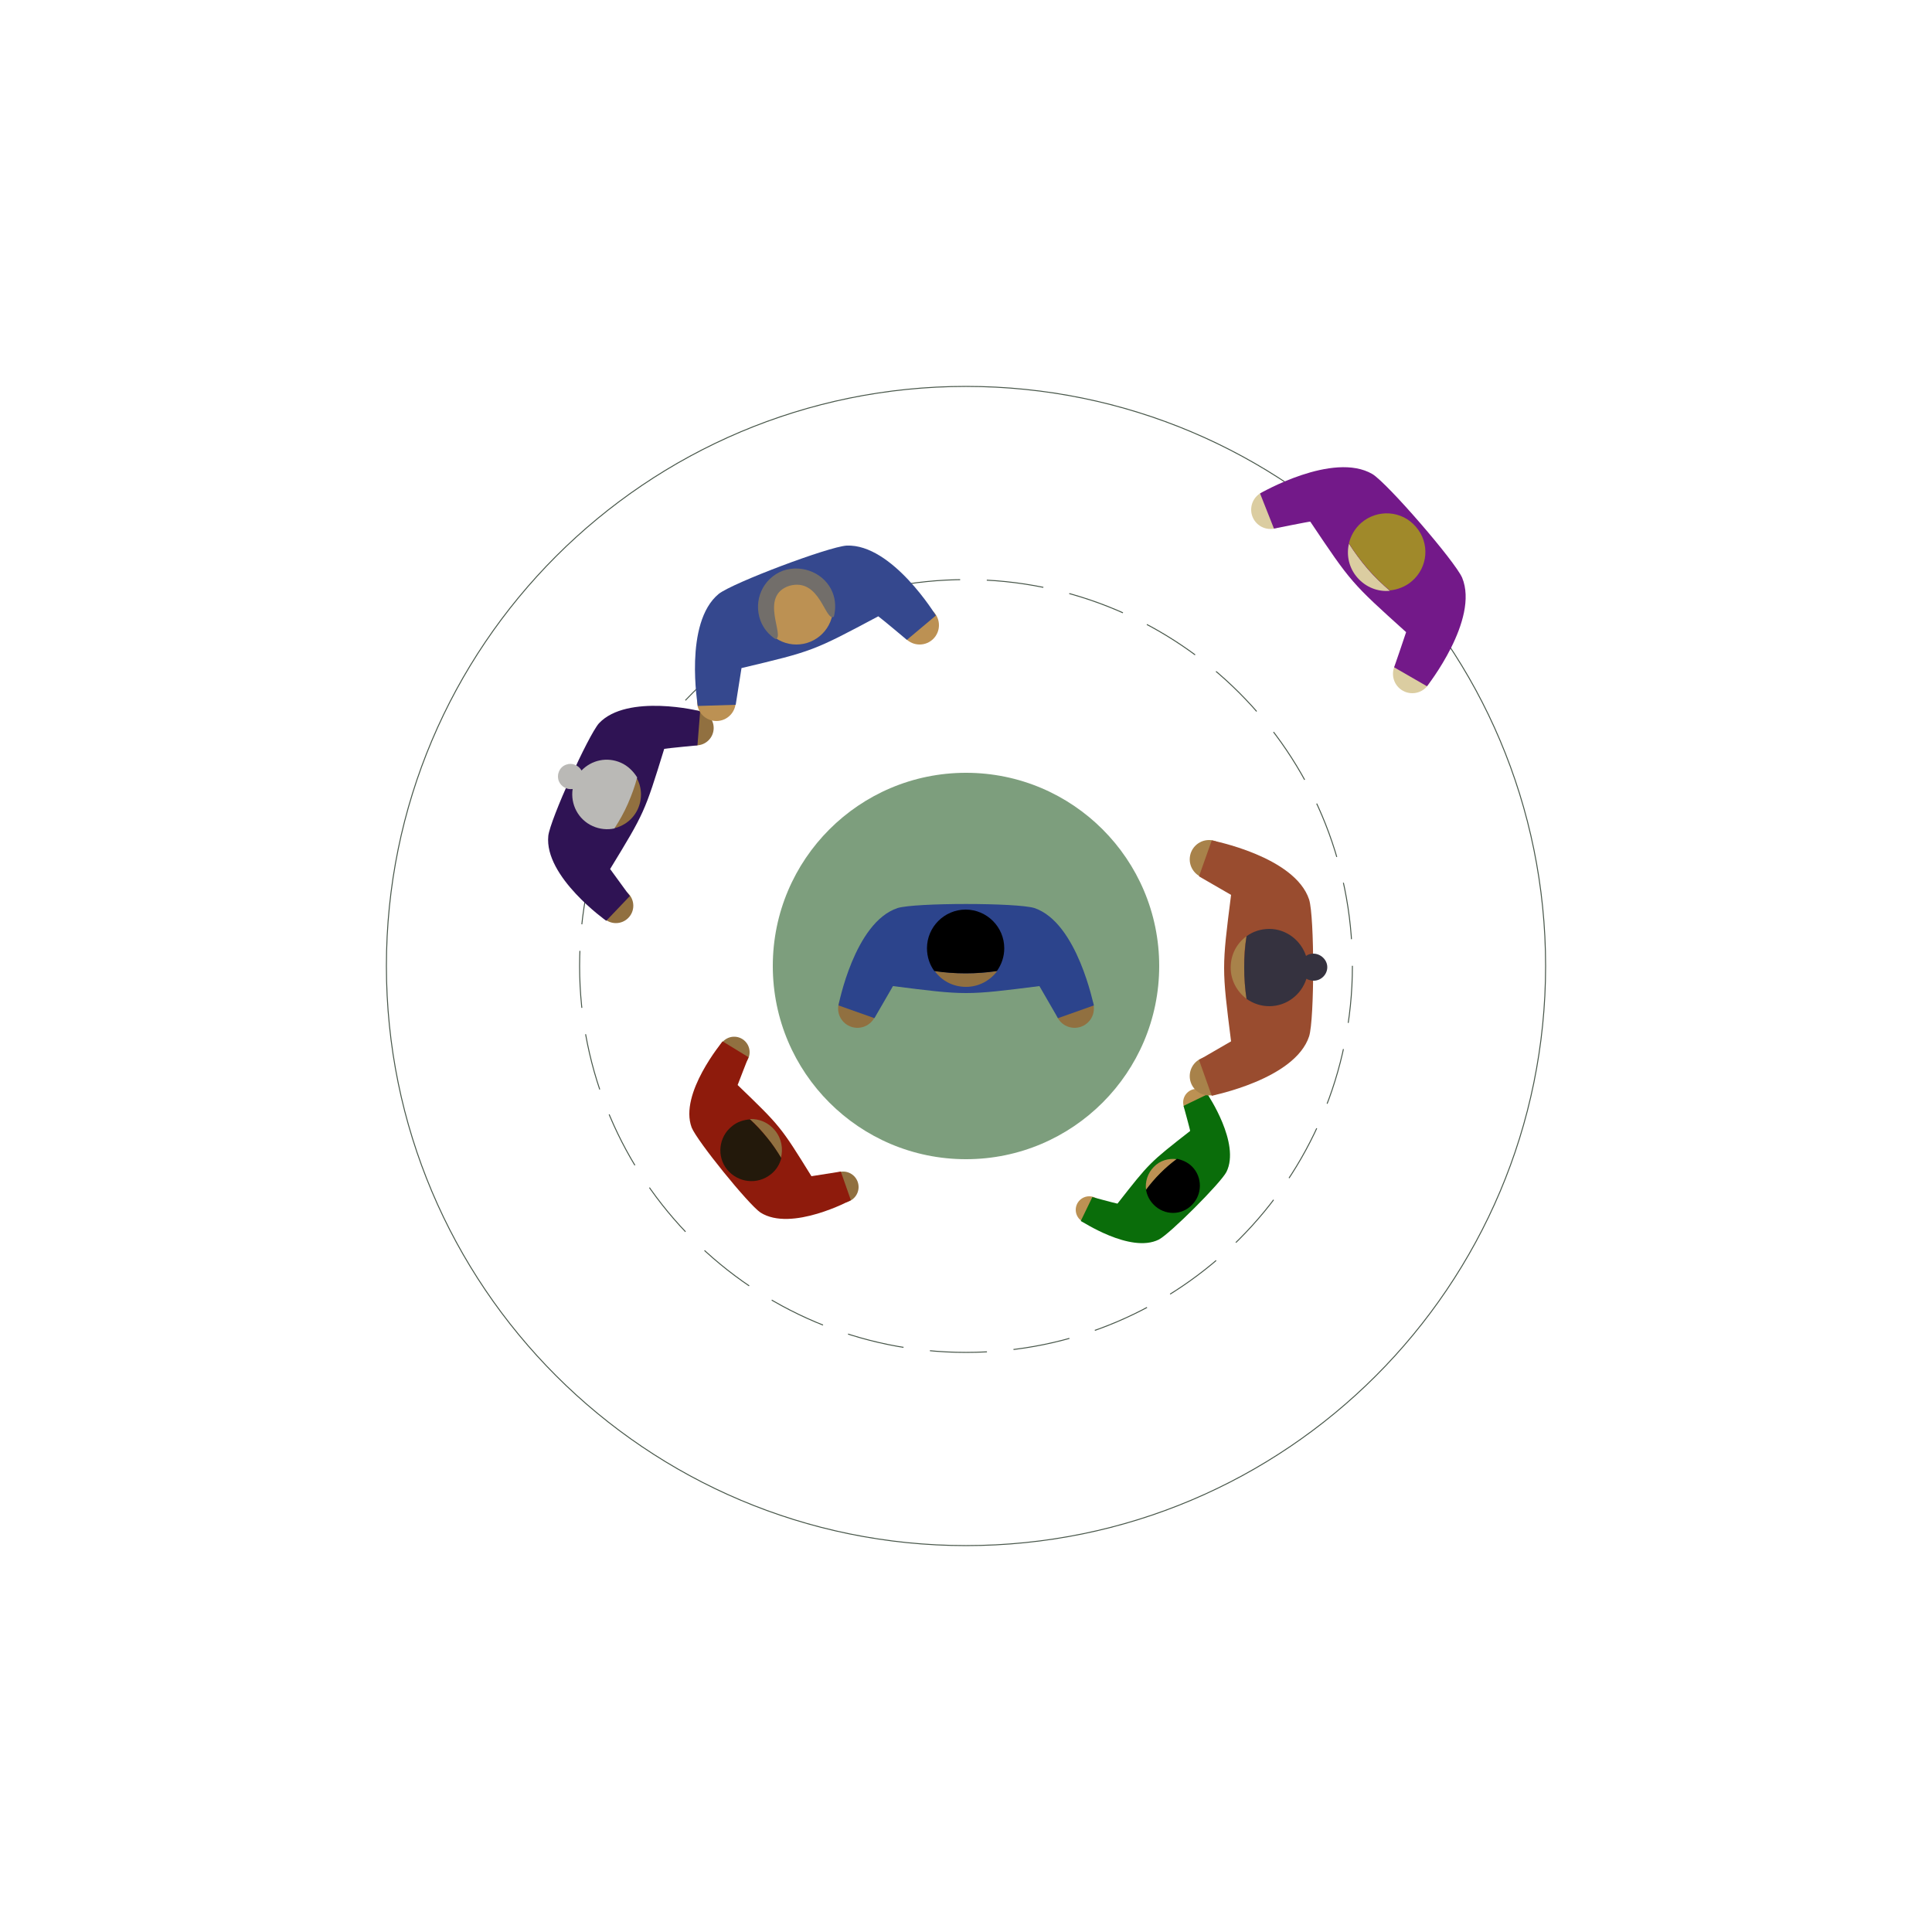
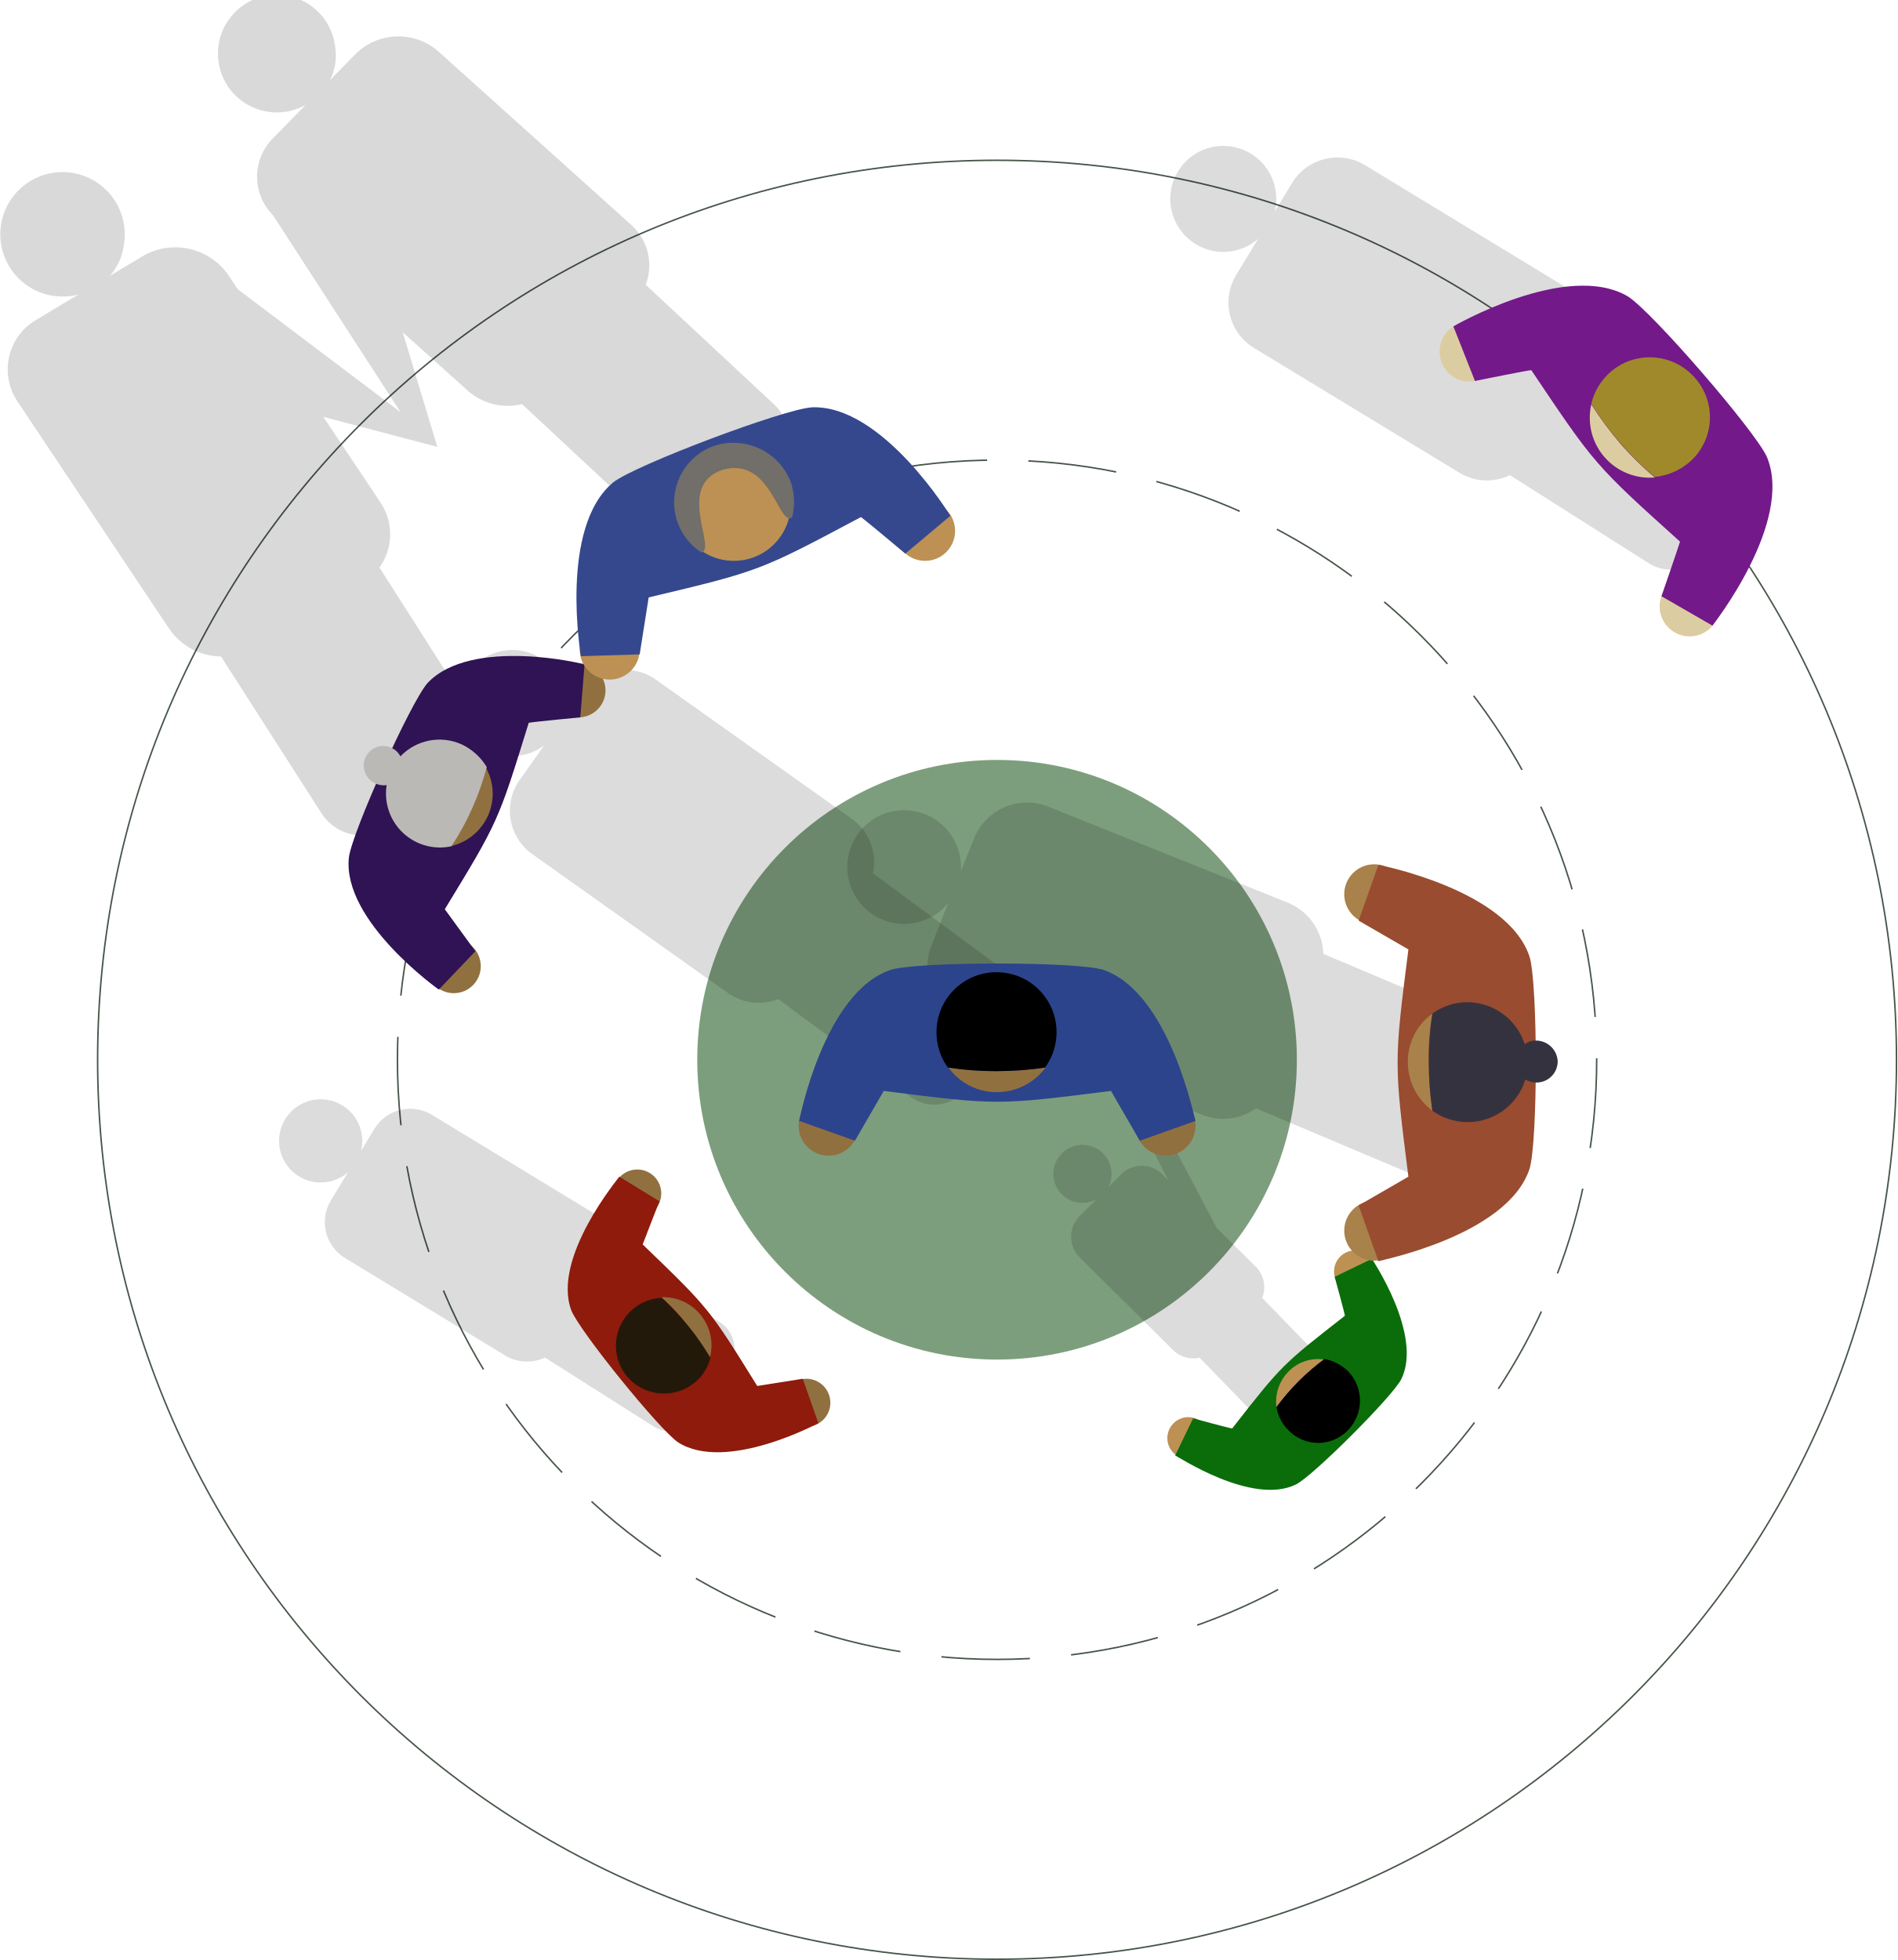
- <svg xmlns="http://www.w3.org/2000/svg" version="1.1" x="0px" y="0px" viewBox="0 0 500 500" style="enable-background:new 0 0 500 500;" xml:space="preserve">
-   <style type="text/css">
- 	.st0{fill:#7D9E7D;}
- 	.st1{fill:none;stroke:#475649;stroke-width:0.25;stroke-miterlimit:10;stroke-dasharray:14.773,6.894;}
- 	.st2{fill:none;stroke:#475649;stroke-width:0.25;stroke-miterlimit:10;}
- 	.st3{fill:#917040;}
- 	.st4{fill:#2C448C;}
- 	.st5{fill:#DBCDA1;}
- 	.st6{fill:#731989;}
- 	.st7{fill:#A0892A;}
- 	.st8{fill:#8E1B0C;}
- 	.st9{fill:#23190B;}
- 	.st10{fill:#BC9153;}
- 	.st11{fill:#0A6D0A;}
- 	.st12{fill:#A8824A;}
- 	.st13{fill:#994C2F;}
- 	.st14{fill:#35323F;}
- 	.st15{fill:#2F1354;}
- 	.st16{fill:#BAB9B6;}
- 	.st17{fill:#35488E;}
- 	.st18{fill:#726E6A;}
- </style>
+ <svg xmlns="http://www.w3.org/2000/svg" id="Capa_1" data-name="Capa 1" viewBox="0 0 316.41 326.86">
+   <defs>
+     <style>.cls-1{fill:#7d9e7d;}.cls-2,.cls-3{fill:none;stroke:#475649;stroke-miterlimit:10;stroke-width:0.25px;}.cls-2{stroke-dasharray:14.77 6.89;}.cls-4{opacity:0.14;}.cls-5{opacity:0.15;}.cls-6{fill:#917040;}.cls-7{fill:#2c448c;}.cls-8{fill:#dbcda1;}.cls-9{fill:#731989;}.cls-10{fill:#a0892a;}.cls-11{fill:#8e1b0c;}.cls-12{fill:#23190b;}.cls-13{fill:#bc9153;}.cls-14{fill:#0a6d0a;}.cls-15{fill:#a8824a;}.cls-16{fill:#994c2f;}.cls-17{fill:#35323f;}.cls-18{fill:#2f1354;}.cls-19{fill:#bab9b6;}.cls-20{fill:#35488e;}.cls-21{fill:#726e6a;}</style>
+   </defs>
  <g id="distancias-a">
-     <circle id="intimate-space" class="st0" cx="250" cy="250" r="50" />
-     <circle id="personal-space" class="st1" cx="250" cy="250" r="100" />
-     <circle id="social-space" class="st2" cx="250" cy="250" r="150" />
+     <circle id="intimate-space" class="cls-1" cx="166.28" cy="176.73" r="50" />
+     <circle id="personal-space" class="cls-2" cx="166.28" cy="176.73" r="100" />
+     <circle id="social-space" class="cls-3" cx="166.28" cy="176.73" r="150" />
  </g>
+   <path class="cls-4" d="M251.21,235.09l-21.9-16.19a8.89,8.89,0,0,0-3.52-9.08l-32.67-23.2a8.86,8.86,0,0,0-12.33,2.09l-3.2,4.5a8.85,8.85,0,1,0-6,5.81,8.73,8.73,0,0,0,2.89-1.45l-4.11,5.79a8.88,8.88,0,0,0,2.09,12.33l32.68,23.2a8.84,8.84,0,0,0,8.37,1l22.08,16.32a6.64,6.64,0,0,0,9.27-1.39l7.73-10.45A6.66,6.66,0,0,0,251.21,235.09Z" transform="translate(-83.72 -73.27)" />
+   <path class="cls-4" d="M372.74,145l-23-14.58a8.88,8.88,0,0,0-4.16-8.81l-34.24-20.81a8.87,8.87,0,0,0-12.15,3l-2.87,4.72a8.84,8.84,0,1,0-5.55,6.22,8.94,8.94,0,0,0,2.77-1.65l-3.68,6.06a8.86,8.86,0,0,0,3,12.15l34.25,20.81a8.83,8.83,0,0,0,8.42.4l23.19,14.71a6.65,6.65,0,0,0,9.15-2l7-11A6.65,6.65,0,0,0,372.74,145Z" transform="translate(-83.72 -73.27)" />
+   <path class="cls-4" d="M203.8,293.79l-18-11.42a7,7,0,0,0-3.26-6.9l-26.83-16.31a7,7,0,0,0-9.53,2.32l-2.24,3.7a6.94,6.94,0,1,0-4.36,4.87,6.7,6.7,0,0,0,2.18-1.29l-2.89,4.75a7,7,0,0,0,2.33,9.52L168,299.34a7,7,0,0,0,6.6.32l18.17,11.52a5.2,5.2,0,0,0,7.17-1.61l5.46-8.6A5.22,5.22,0,0,0,203.8,293.79Z" transform="translate(-83.72 -73.27)" />
+   <path class="cls-5" d="M212.87,140.76l-21.46-20a9.06,9.06,0,0,0-2.43-10L156.81,81.83a10.13,10.13,0,0,0-13.84.5l-4.22,4.3a9,9,0,0,0,.89-5.38,9.81,9.81,0,1,0-8.36,10.67,10.27,10.27,0,0,0,3.39-1.13l-5.41,5.52a9.1,9.1,0,0,0,0,12.87L150.52,142l-27.14-20.49-1.57-2.35A10.77,10.77,0,0,0,107.5,116l-5.45,3.26a9.47,9.47,0,0,0,2.34-5.25A10.38,10.38,0,1,0,93,122.66a10.72,10.72,0,0,0,3.77-.26l-7,4.2a9.57,9.57,0,0,0-3.15,13.6l25.31,37.92a10.62,10.62,0,0,0,8.65,4.63L137.4,209a8.07,8.07,0,0,0,10.69,2.55l13-7.45A7.18,7.18,0,0,0,163.63,194L147,167.91a9.49,9.49,0,0,0,.16-10.86l-9.51-14.26,19,5-5.77-19.12,10.91,9.8a10.06,10.06,0,0,0,9,2.2l21.64,20.18a7.6,7.6,0,0,0,10.39-.19l10.12-9.93A6.85,6.85,0,0,0,212.87,140.76Z" transform="translate(-83.72 -73.27)" />
+   <path class="cls-4" d="M331.32,243.71l-26.91-11.37a9.5,9.5,0,0,0-6-8.57l-39.91-16a9.52,9.52,0,0,0-12.33,5.29l-2.2,5.5a9.49,9.49,0,1,0-4.78,7.56,9.32,9.32,0,0,0,2.65-2.24L239.05,231a9.51,9.51,0,0,0,5.29,12.33L270,253.58l8.56,16.51-1-1a4.86,4.86,0,0,0-6.86,0l-2.14,2.15a4.74,4.74,0,0,0,.5-2.77,4.85,4.85,0,1,0-4.25,5.38,5,5,0,0,0,1.69-.53l-2.74,2.76a4.86,4.86,0,0,0,0,6.86l15.6,15.48a4.87,4.87,0,0,0,4.44,1.29l10.49,10.8a3.64,3.64,0,0,0,5.14.07l5.12-5a3.65,3.65,0,0,0,.07-5.15l-10.4-10.71a4.87,4.87,0,0,0-1.09-5.23l-6.49-6.43-11.95-22.69,9.51,3.81a9.5,9.5,0,0,0,9-1.07l27.13,11.45a7.13,7.13,0,0,0,9.32-3.79L335.11,253A7.14,7.14,0,0,0,331.32,243.71Z" transform="translate(-83.72 -73.27)" />
  <g id="personas-a">
    <g id="padre">
-       <circle class="st3" cx="221.9" cy="261" r="5" />
-       <circle class="st3" cx="278.1" cy="261" r="5" />
-       <path class="st4" d="M267.7,235c-4.5-1.4-30.9-1.4-35.4,0c-11.2,3.7-15.3,25.2-15.3,25.2l9.3,3.3l4.8-8.3    c18.9,2.4,18.9,2.4,37.9,0c0.7,1.2,4.8,8.3,4.8,8.3l9.3-3.3C283,260.3,278.9,238.8,267.7,235z" />
-       <g>
-         <path class="st3" d="M241.9,251.3c1.8,2.5,4.7,4.1,8.1,4.1c3.3,0,6.2-1.6,8.1-4.1c-2.6,0.4-5.3,0.6-8.1,0.6     C247.2,251.9,244.5,251.7,241.9,251.3z" />
-         <path d="M249.9,235.4c-5.5,0-10,4.5-10,10c0,2.2,0.7,4.3,1.9,5.9c2.6,0.4,5.3,0.6,8.1,0.6c2.7,0,5.4-0.2,8.1-0.6     c1.2-1.7,1.9-3.7,1.9-5.9C259.9,239.9,255.4,235.4,249.9,235.4z" />
-       </g>
+       <circle class="cls-6" cx="138.18" cy="187.73" r="5" />
+       <circle class="cls-6" cx="194.38" cy="187.73" r="5" />
+       <path class="cls-7" d="M267.7,235c-4.5-1.4-30.9-1.4-35.4,0-11.2,3.7-15.3,25.2-15.3,25.2l9.3,3.3,4.8-8.3c18.9,2.4,18.9,2.4,37.9,0,.7,1.2,4.8,8.3,4.8,8.3l9.3-3.3C283,260.3,278.9,238.8,267.7,235Z" transform="translate(-83.72 -73.27)" />
+       <path class="cls-6" d="M241.9,251.3a9.85,9.85,0,0,0,8.1,4.1,10.13,10.13,0,0,0,8.1-4.1,55,55,0,0,1-16.2,0Z" transform="translate(-83.72 -73.27)" />
+       <path d="M249.9,235.4a10,10,0,0,0-10,10,9.9,9.9,0,0,0,1.9,5.9,53.22,53.22,0,0,0,8.1.6,55.2,55.2,0,0,0,8.1-.6,10,10,0,0,0-8.1-15.9Z" transform="translate(-83.72 -73.27)" />
    </g>
    <g id="colega">
-       <circle class="st5" cx="328.8" cy="131.9" r="5" />
-       <circle class="st5" cx="365.5" cy="174.4" r="5" />
-       <path class="st6" d="M378.4,149.5c-1.9-4.3-19.2-24.3-23.2-26.8c-10.2-6-29.1,5-29.1,5l3.6,9.1c0,0,9.4-1.9,9.4-1.8    c10.6,15.8,10.6,15.8,24.8,28.6c-0.4,1.3-3.1,9.1-3.1,9.1l8.5,4.9C369.3,177.6,382.9,160.4,378.4,149.5z" />
-       <g>
-         <path class="st5" d="M349.1,140.7c-0.7,3,0,6.3,2.2,8.8s5.3,3.7,8.4,3.4c-2-1.7-4-3.6-5.8-5.7     C352.1,145.1,350.5,142.9,349.1,140.7z" />
-         <path class="st7" d="M366.4,136.3c-3.6-4.2-9.9-4.6-14.1-1c-1.7,1.5-2.7,3.3-3.2,5.3c1.4,2.3,3,4.4,4.8,6.5s3.7,4,5.8,5.7     c2-0.2,4.1-1,5.7-2.4C369.6,146.8,370.1,140.5,366.4,136.3z" />
-       </g>
+       <circle class="cls-8" cx="245.08" cy="58.63" r="5" />
+       <circle class="cls-8" cx="281.78" cy="101.13" r="5" />
+       <path class="cls-9" d="M378.4,149.5c-1.9-4.3-19.2-24.3-23.2-26.8-10.2-6-29.1,5-29.1,5l3.6,9.1s9.4-1.9,9.4-1.8c10.6,15.8,10.6,15.8,24.8,28.6-.4,1.3-3.1,9.1-3.1,9.1l8.5,4.9S382.9,160.4,378.4,149.5Z" transform="translate(-83.72 -73.27)" />
+       <path class="cls-8" d="M349.1,140.7a10,10,0,0,0,10.6,12.2,51.88,51.88,0,0,1-5.8-5.7A57.15,57.15,0,0,1,349.1,140.7Z" transform="translate(-83.72 -73.27)" />
+       <path class="cls-10" d="M366.4,136.3a10,10,0,0,0-14.1-1,10.17,10.17,0,0,0-3.2,5.3,49.48,49.48,0,0,0,4.8,6.5,44.57,44.57,0,0,0,5.8,5.7,10.34,10.34,0,0,0,5.7-2.4A9.89,9.89,0,0,0,366.4,136.3Z" transform="translate(-83.72 -73.27)" />
    </g>
    <g id="hijo-mayor">
-       <circle class="st3" cx="218.2" cy="307.2" r="4" />
-       <circle class="st3" cx="190" cy="272.3" r="4" />
-       <path class="st8" d="M179,291.8c1.4,3.5,14.7,19.9,17.8,22c8,5.1,23.4-3.2,23.4-3.2l-2.6-7.4l-7.6,1.2c-8-12.9-8-12.9-19.1-23.6    c0.4-1.1,2.8-7.2,2.8-7.2l-6.7-4.1C187,269.6,175.7,283,179,291.8z" />
-       <g>
-         <path class="st3" d="M202.1,299.7c0.6-2.4,0.2-5-1.5-7.1s-4.1-3.1-6.6-3c1.6,1.4,3.1,3,4.4,4.7     C199.9,296.1,201.1,297.9,202.1,299.7z" />
-         <path class="st9" d="M188.2,302.7c2.8,3.4,7.8,4,11.3,1.2c1.4-1.1,2.3-2.6,2.7-4.2c-1.1-1.8-2.3-3.6-3.7-5.3     c-1.4-1.7-2.9-3.3-4.4-4.7c-1.6,0.1-3.3,0.6-4.7,1.8C186,294.2,185.4,299.3,188.2,302.7z" />
-       </g>
+       <circle class="cls-6" cx="134.48" cy="233.93" r="4" />
+       <circle class="cls-6" cx="106.28" cy="199.03" r="4" />
+       <path class="cls-11" d="M179,291.8c1.4,3.5,14.7,19.9,17.8,22,8,5.1,23.4-3.2,23.4-3.2l-2.6-7.4-7.6,1.2c-8-12.9-8-12.9-19.1-23.6.4-1.1,2.8-7.2,2.8-7.2l-6.7-4.1C187,269.6,175.7,283,179,291.8Z" transform="translate(-83.72 -73.27)" />
+       <path class="cls-6" d="M202.1,299.7a8,8,0,0,0-1.5-7.1,7.94,7.94,0,0,0-6.6-3,32.66,32.66,0,0,1,4.4,4.7A34.67,34.67,0,0,1,202.1,299.7Z" transform="translate(-83.72 -73.27)" />
+       <path class="cls-12" d="M188.2,302.7a8.07,8.07,0,0,0,11.3,1.2,7.68,7.68,0,0,0,2.7-4.2,46,46,0,0,0-3.7-5.3,49.73,49.73,0,0,0-4.4-4.7,8,8,0,0,0-5.9,13Z" transform="translate(-83.72 -73.27)" />
    </g>
    <g id="mama-hijo-menor">
-       <g id="mama-hijo-menor_1_">
-         <circle class="st10" cx="309.7" cy="285.3" r="3.5" />
-         <circle class="st10" cx="281.9" cy="313.1" r="3.5" />
-         <path class="st11" d="M299.9,320.8c2.9-1.5,16-14.6,17.5-17.5c3.7-7.4-4.9-20.1-4.9-20.1l-6.2,3c0,0,1.8,6.5,1.7,6.5     c-10.5,8.2-10.5,8.2-18.8,18.8c-1-0.2-6.5-1.7-6.5-1.7l-3,6.2C279.8,315.9,292.5,324.5,299.9,320.8z" />
-         <g>
-           <path class="st10" d="M304.6,300c-2.1-0.3-4.4,0.3-6,2c-1.6,1.6-2.3,3.9-2,6c1.1-1.5,2.3-2.9,3.7-4.3      C301.7,302.3,303.1,301.1,304.6,300z" />
-           <path d="M308.5,311.8c2.7-2.7,2.7-7.2,0-9.9c-1.1-1.1-2.5-1.7-3.9-2c-1.5,1.1-2.9,2.3-4.3,3.7c-1.4,1.4-2.6,2.8-3.7,4.3      c0.2,1.4,0.9,2.8,2,3.9C301.4,314.6,305.8,314.6,308.5,311.8z" />
-         </g>
-         <circle class="st12" cx="312.9" cy="222.4" r="5" />
-         <circle class="st12" cx="312.9" cy="278.5" r="5" />
-         <path class="st13" d="M338.8,268.2c1.4-4.5,1.4-30.9,0-35.4c-3.7-11.2-25.2-15.3-25.2-15.3l-3.3,9.3l8.3,4.8     c-2.4,18.9-2.4,18.9,0,37.9c-1.2,0.7-8.3,4.8-8.3,4.8l3.3,9.3C313.6,283.5,335.1,279.4,338.8,268.2z" />
-         <path class="st12" d="M322.6,242.3c-2.5,1.8-4.1,4.7-4.1,8.1c0,3.3,1.6,6.2,4.1,8.1c-0.4-2.6-0.6-5.3-0.6-8.1     C321.9,247.7,322.1,245,322.6,242.3z" />
+       <g id="mama-hijo-menor-2" data-name="mama-hijo-menor">
+         <circle class="cls-13" cx="225.98" cy="212.03" r="3.5" />
+         <circle class="cls-13" cx="198.18" cy="239.83" r="3.5" />
+         <path class="cls-14" d="M299.9,320.8c2.9-1.5,16-14.6,17.5-17.5,3.7-7.4-4.9-20.1-4.9-20.1l-6.2,3s1.8,6.5,1.7,6.5c-10.5,8.2-10.5,8.2-18.8,18.8-1-.2-6.5-1.7-6.5-1.7l-3,6.2C279.8,315.9,292.5,324.5,299.9,320.8Z" transform="translate(-83.72 -73.27)" />
+         <path class="cls-13" d="M304.6,300a6.87,6.87,0,0,0-6,2,7.17,7.17,0,0,0-2,6,37.92,37.92,0,0,1,8-8Z" transform="translate(-83.72 -73.27)" />
+         <path d="M308.5,311.8a7.06,7.06,0,0,0,0-9.9,7.7,7.7,0,0,0-3.9-2,37.92,37.92,0,0,0-8,8,7,7,0,0,0,2,3.9A6.88,6.88,0,0,0,308.5,311.8Z" transform="translate(-83.72 -73.27)" />
+         <circle class="cls-15" cx="229.18" cy="149.13" r="5" />
+         <circle class="cls-15" cx="229.18" cy="205.23" r="5" />
+         <path class="cls-16" d="M338.8,268.2c1.4-4.5,1.4-30.9,0-35.4-3.7-11.2-25.2-15.3-25.2-15.3l-3.3,9.3,8.3,4.8c-2.4,18.9-2.4,18.9,0,37.9l-8.3,4.8,3.3,9.3C313.6,283.5,335.1,279.4,338.8,268.2Z" transform="translate(-83.72 -73.27)" />
+         <path class="cls-15" d="M322.6,242.3a9.85,9.85,0,0,0-4.1,8.1,10.13,10.13,0,0,0,4.1,8.1,53.22,53.22,0,0,1-.6-8.1A36.86,36.86,0,0,1,322.6,242.3Z" transform="translate(-83.72 -73.27)" />
      </g>
-       <path class="st14" d="M339.9,246.8c-0.7,0-1.4,0.2-1.9,0.6c-1.3-4-5.1-7-9.5-7c-2.2,0-4.3,0.7-5.9,1.9c-0.4,2.6-0.6,5.3-0.6,8.1    c0,2.7,0.2,5.4,0.6,8.1c1.7,1.2,3.7,1.9,5.9,1.9c4.5,0,8.3-3,9.6-7.1c0.5,0.3,1.2,0.5,1.9,0.5c1.9,0,3.5-1.6,3.5-3.5    S341.8,246.8,339.9,246.8z" />
+       <path class="cls-17" d="M339.9,246.8a3.08,3.08,0,0,0-1.9.6,10.12,10.12,0,0,0-9.5-7,9.9,9.9,0,0,0-5.9,1.9,53.22,53.22,0,0,0-.6,8.1,55.2,55.2,0,0,0,.6,8.1,10.06,10.06,0,0,0,15.5-5.2,3.83,3.83,0,0,0,1.9.5,3.54,3.54,0,0,0,3.5-3.5A3.63,3.63,0,0,0,339.9,246.8Z" transform="translate(-83.72 -73.27)" />
    </g>
    <g id="abuelos">
-       <circle class="st3" cx="159.4" cy="234.4" r="4.5" />
-       <circle class="st3" cx="180.2" cy="188.4" r="4.5" />
-       <path class="st15" d="M155,187.2c-2.8,3.2-12.6,24.9-13.1,29.1c-1.1,10.6,15,22,15,22l6.1-6.4l-5.1-7c8.9-14.6,8.9-14.6,14-31.1    c1.2-0.2,8.6-0.9,8.6-0.9l0.7-8.8C181.4,184,162.3,179.4,155,187.2z" />
-       <path class="st3" d="M158.8,214.4c2.7-0.6,5.1-2.4,6.3-5.1c1.2-2.7,1-5.7-0.4-8.1c-0.6,2.3-1.4,4.6-2.4,6.8    C161.3,210.3,160.1,212.4,158.8,214.4z" />
-       <path class="st16" d="M160.7,197.4c-3.6-1.6-7.6-0.7-10.2,2c-0.8-1.4-2.5-2.1-4-1.5c-1.7,0.6-2.5,2.5-1.9,4.2    c0.6,1.5,2.1,2.3,3.6,2.1c-0.6,3.9,1.4,7.9,5.2,9.6c1.8,0.8,3.8,1,5.6,0.6c1.3-2,2.5-4.1,3.5-6.4c1-2.3,1.8-4.5,2.4-6.8    C163.9,199.6,162.5,198.2,160.7,197.4z" />
-       <circle class="st10" cx="185.4" cy="181.6" r="5" />
-       <circle class="st10" cx="238" cy="161.8" r="5" />
-       <path class="st17" d="M219.1,141.2c-4.7,0.3-29.4,9.6-33.1,12.5c-9.1,7.5-5.4,29-5.4,29l9.8-0.3l1.5-9.5    c18.5-4.4,18.5-4.4,35.4-13.4c1.1,0.8,7.4,6.1,7.4,6.1l7.5-6.3C242.3,159.4,230.9,140.7,219.1,141.2z" />
+       <circle class="cls-6" cx="75.68" cy="161.13" r="4.5" />
+       <circle class="cls-6" cx="96.48" cy="115.13" r="4.5" />
+       <path class="cls-18" d="M155,187.2c-2.8,3.2-12.6,24.9-13.1,29.1-1.1,10.6,15,22,15,22l6.1-6.4-5.1-7c8.9-14.6,8.9-14.6,14-31.1,1.2-.2,8.6-.9,8.6-.9l.7-8.8C181.4,184,162.3,179.4,155,187.2Z" transform="translate(-83.72 -73.27)" />
+       <path class="cls-6" d="M158.8,214.4a9,9,0,0,0,6.3-5.1,8.88,8.88,0,0,0-.4-8.1,42.3,42.3,0,0,1-2.4,6.8A43.63,43.63,0,0,1,158.8,214.4Z" transform="translate(-83.72 -73.27)" />
+       <path class="cls-19" d="M160.7,197.4a9,9,0,0,0-10.2,2,3.25,3.25,0,0,0-5.9,2.7,3.37,3.37,0,0,0,3.6,2.1A9,9,0,0,0,159,214.4a43.63,43.63,0,0,0,3.5-6.4,46,46,0,0,0,2.4-6.8A9.67,9.67,0,0,0,160.7,197.4Z" transform="translate(-83.72 -73.27)" />
+       <circle class="cls-13" cx="101.68" cy="108.33" r="5" />
+       <circle class="cls-13" cx="154.28" cy="88.53" r="5" />
+       <path class="cls-20" d="M219.1,141.2c-4.7.3-29.4,9.6-33.1,12.5-9.1,7.5-5.4,29-5.4,29l9.8-.3,1.5-9.5c18.5-4.4,18.5-4.4,35.4-13.4,1.1.8,7.4,6.1,7.4,6.1l7.5-6.3C242.3,159.4,230.9,140.7,219.1,141.2Z" transform="translate(-83.72 -73.27)" />
      <g id="cabeza">
-         <circle id="pelao" class="st10" cx="206.1" cy="157.3" r="9.5" />
-         <path id="pelaes" class="st18" d="M202.6,147.7c-5.2,2-7.7,7.7-5.8,12.9c0.8,2.1,2.2,3.7,3.9,4.8c2.6-0.6-4.4-11.2,3.6-13.8     c8-2.2,9.2,9.4,11.5,8c0.5-2,0.5-4.1-0.3-6.2C213.6,148.5,207.8,145.9,202.6,147.7z" />
+         <circle id="pelao" class="cls-13" cx="122.38" cy="84.03" r="9.5" />
+         <path id="pelaes" class="cls-21" d="M202.6,147.7a10,10,0,0,0-5.8,12.9,9.84,9.84,0,0,0,3.9,4.8c2.6-.6-4.4-11.2,3.6-13.8,8-2.2,9.2,9.4,11.5,8a10.17,10.17,0,0,0-.3-6.2A10.28,10.28,0,0,0,202.6,147.7Z" transform="translate(-83.72 -73.27)" />
      </g>
    </g>
  </g>
</svg>
